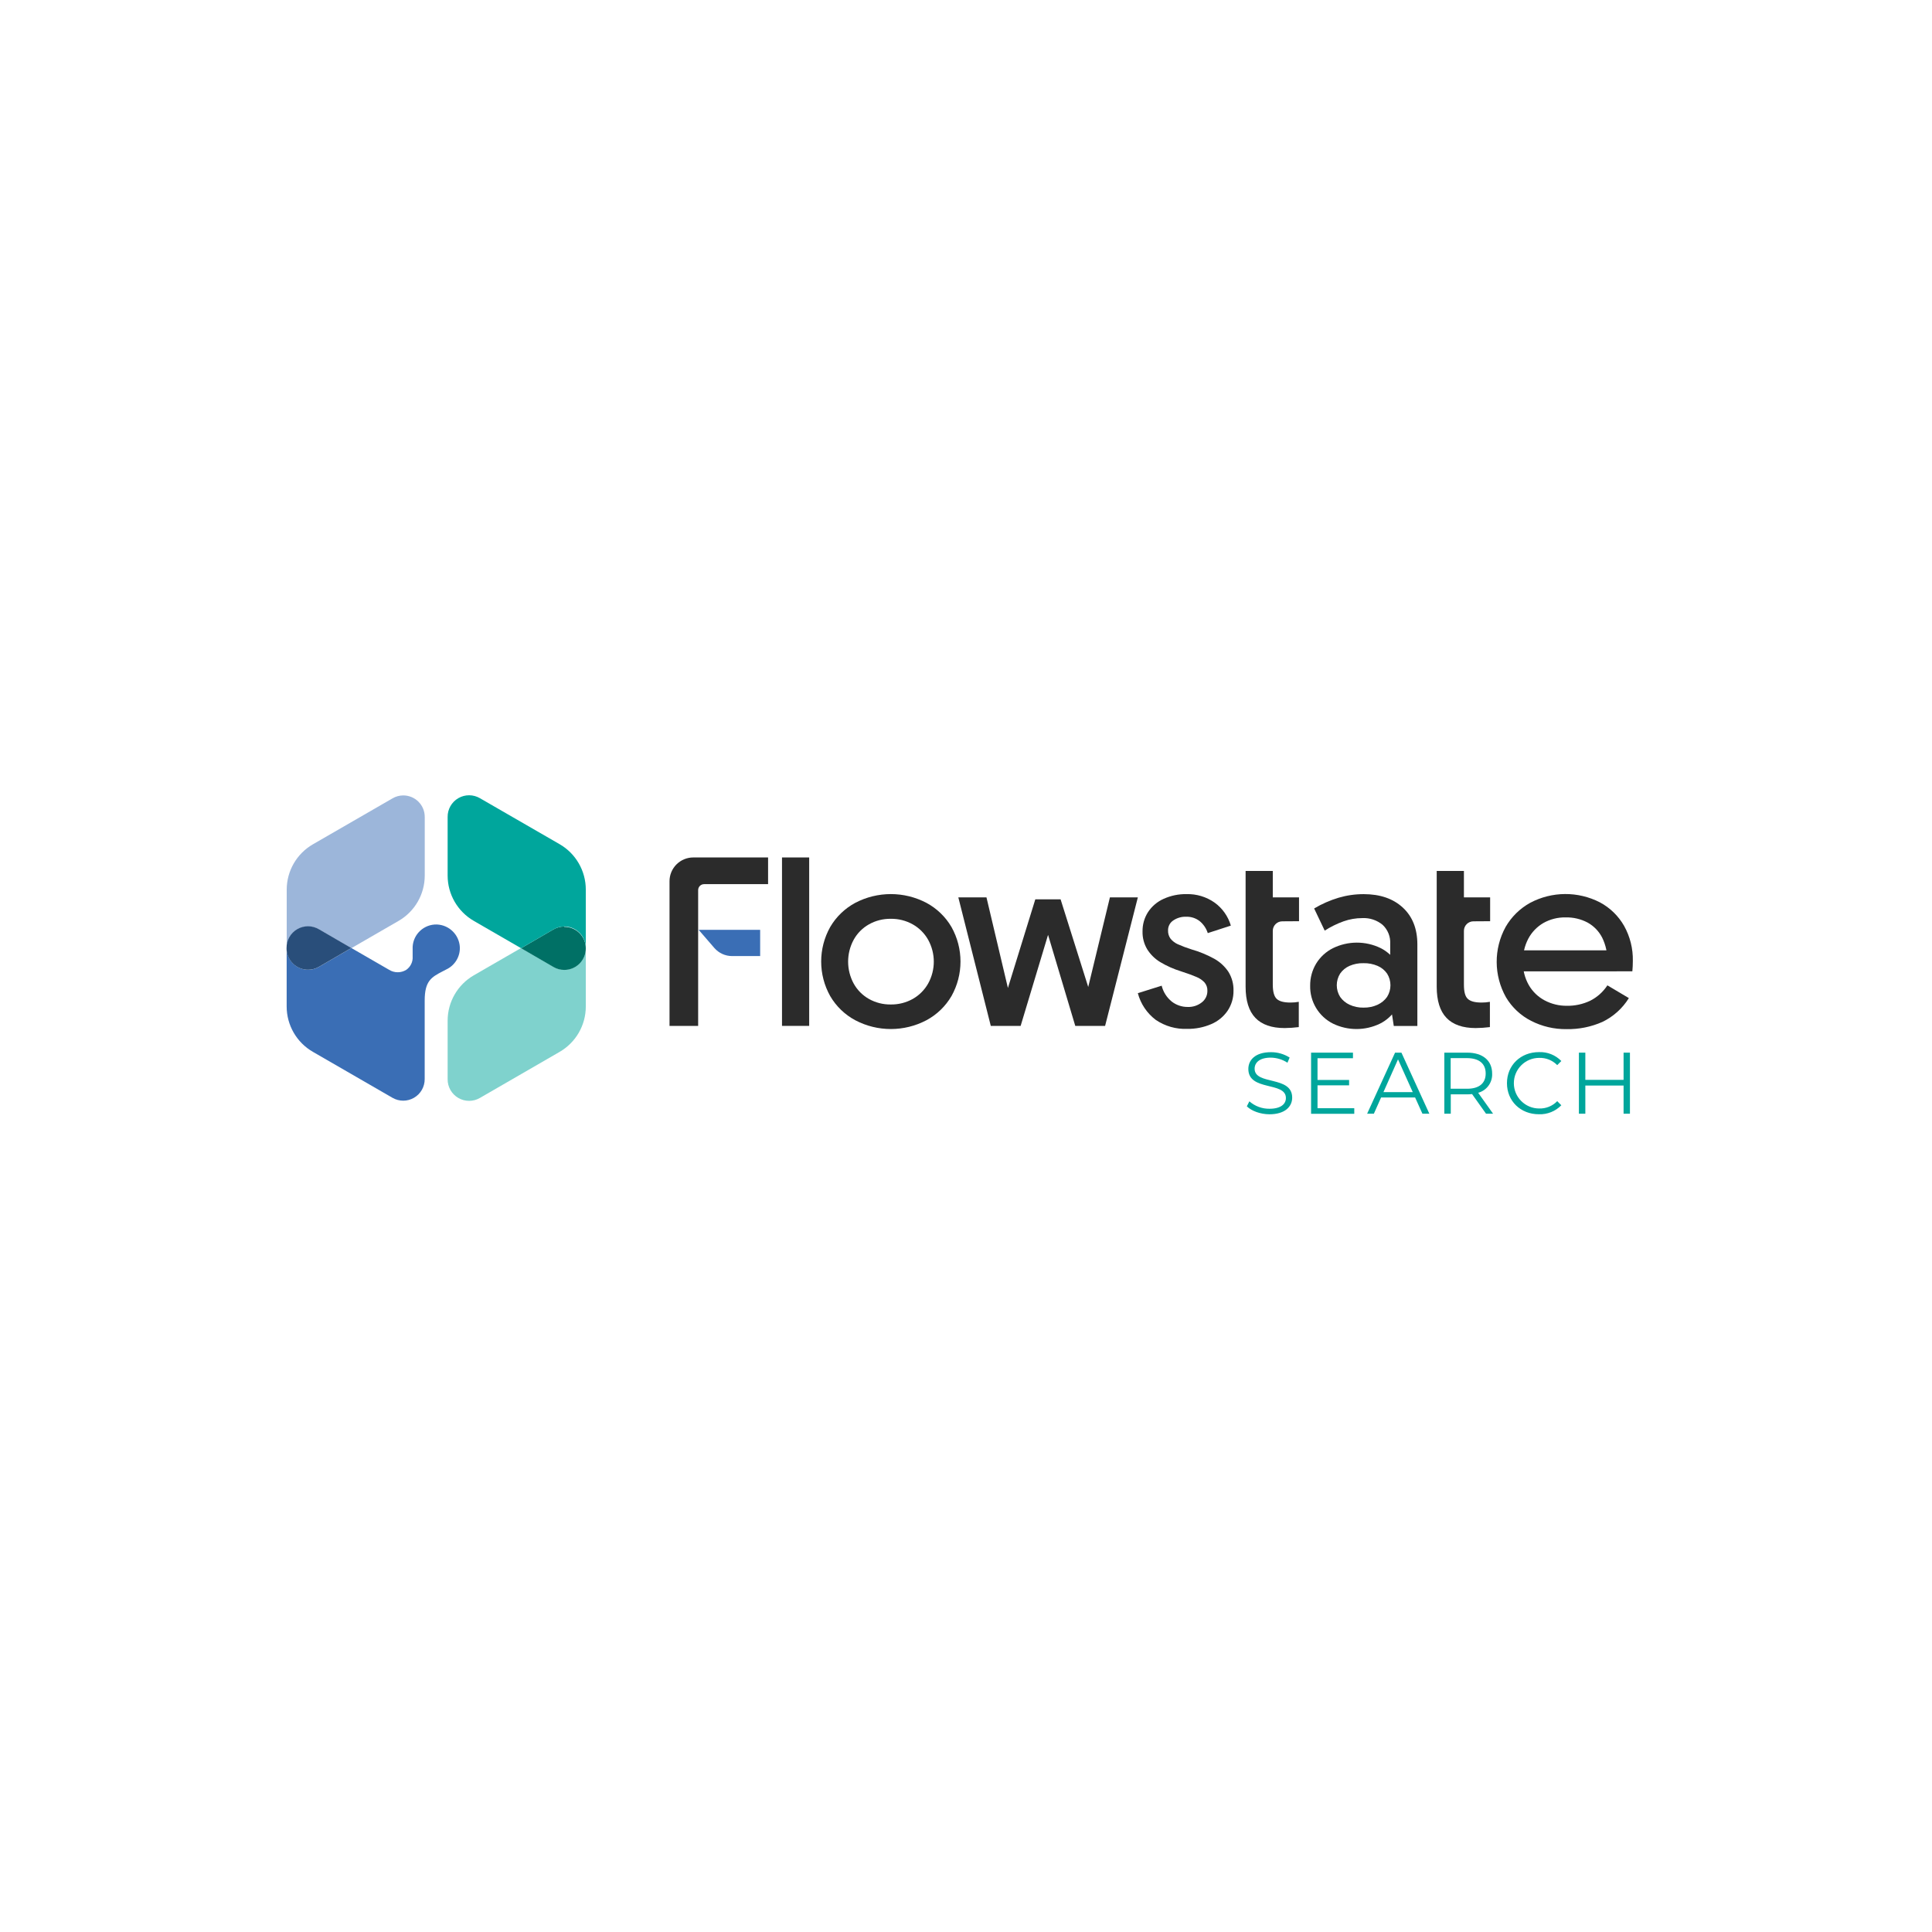
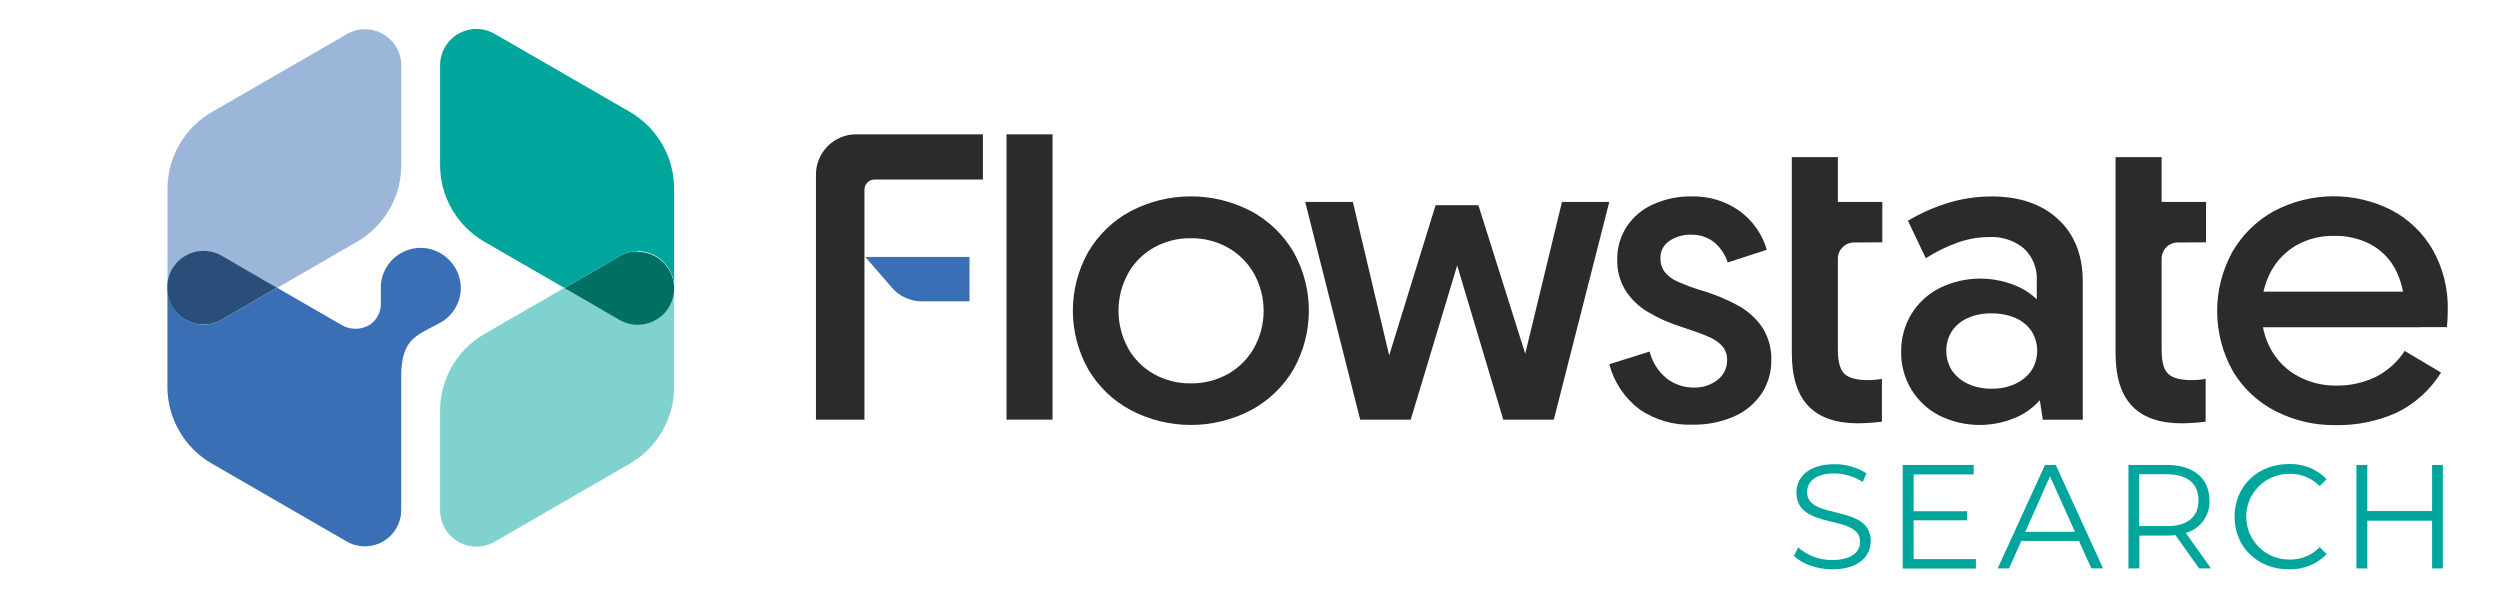
- <svg xmlns="http://www.w3.org/2000/svg" id="Layer_1" data-name="Layer 1" viewBox="0 0 720 720">
+ <svg xmlns="http://www.w3.org/2000/svg" id="Layer_1" data-name="Layer 1" viewBox="70 290 550 130">
  <defs>
    <style>.cls-1{fill:#2b2b2b;}.cls-2{fill:#3a6eb5;}.cls-3{fill:#00a69c;}.cls-4{fill:#7fd2cd;}.cls-5{fill:#007065;}.cls-6{fill:#9cb6da;}.cls-7{fill:#294e7a;}</style>
  </defs>
  <path class="cls-1" d="M249.51,328.41v53.91h10.67v-50.6a2.21,2.21,0,0,1,2.21-2.22h23.85v-9.95H258.37A8.85,8.85,0,0,0,249.51,328.41Z" />
  <path class="cls-2" d="M266.23,353.3a8.75,8.75,0,0,0,6.6,3h10.46v-9.77H260.38Z" />
  <path class="cls-1" d="M291.43,319.55h10.13v62.77H291.43Z" />
  <path class="cls-1" d="M318.72,380.21a23.86,23.86,0,0,1-9.33-9,26.33,26.33,0,0,1,0-25.74,23.93,23.93,0,0,1,9.33-9,28.56,28.56,0,0,1,26.54,0,23.93,23.93,0,0,1,9.33,9,26.33,26.33,0,0,1,0,25.74,23.86,23.86,0,0,1-9.33,9,28.48,28.48,0,0,1-26.54,0Zm21.43-7.93a15.14,15.14,0,0,0,5.74-5.74,16.83,16.83,0,0,0,0-16.32,15.07,15.07,0,0,0-5.74-5.74,16.27,16.27,0,0,0-8.2-2.07,16.11,16.11,0,0,0-8.12,2.07,14.74,14.74,0,0,0-5.69,5.74,17.12,17.12,0,0,0,0,16.32,14.81,14.81,0,0,0,5.69,5.74,16.2,16.2,0,0,0,8.12,2.06A16.37,16.37,0,0,0,340.15,372.28Z" />
  <polygon class="cls-1" points="413.63 334.43 405.55 367.82 395.25 335.15 385.83 335.15 375.62 368.19 367.63 334.43 357.14 334.43 369.24 382.32 380.36 382.32 390.58 348.39 400.72 382.32 411.84 382.32 424.04 334.43 413.63 334.43" />
  <path class="cls-1" d="M430.72,380.08a18.3,18.3,0,0,1-6.68-9.95l8.88-2.79a11,11,0,0,0,3.76,5.92,9.53,9.53,0,0,0,5.92,2,8,8,0,0,0,5.29-1.71,5.33,5.33,0,0,0,2.07-4.3,4.51,4.51,0,0,0-1.13-3.19,8.63,8.63,0,0,0-3-2q-1.83-.81-5.69-2.07a35.37,35.37,0,0,1-7.76-3.45,14.77,14.77,0,0,1-4.84-4.75,12.39,12.39,0,0,1-1.75-6.68,13,13,0,0,1,2.06-7.22,13.55,13.55,0,0,1,5.83-4.93,19.93,19.93,0,0,1,8.52-1.75,17.39,17.39,0,0,1,10.41,3.14,16.15,16.15,0,0,1,6.09,8.6l-8.6,2.79a9.45,9.45,0,0,0-3.05-4.49,7.81,7.81,0,0,0-4.94-1.61,8.1,8.1,0,0,0-4.88,1.39,4.34,4.34,0,0,0-1.93,3.72,4.86,4.86,0,0,0,.94,3.09,7.46,7.46,0,0,0,2.73,2.07A49.51,49.51,0,0,0,444,353.8a40.66,40.66,0,0,1,8.52,3.5,15.36,15.36,0,0,1,5.29,4.89,12.73,12.73,0,0,1,1.88,7,13.11,13.11,0,0,1-2.2,7.49,14,14,0,0,1-6.14,5,21.78,21.78,0,0,1-8.88,1.75A19.45,19.45,0,0,1,430.72,380.08Z" />
  <path class="cls-1" d="M484.11,343.31v-8.88h-9.78v-9.86H464.2V367.7q0,7.82,3.63,11.62t10.9,3.81a46,46,0,0,0,5.29-.36v-9.42a17,17,0,0,1-3.14.27q-3.67,0-5.11-1.39t-1.44-5.33v-20a3.55,3.55,0,0,1,3.55-3.55Z" />
  <path class="cls-1" d="M555.33,343.31v-8.88h-9.77v-9.86H535.42V367.7q0,7.82,3.63,11.62t10.9,3.81a46,46,0,0,0,5.29-.36v-9.42a17,17,0,0,1-3.14.27q-3.68,0-5.11-1.39c-1-.92-1.43-2.7-1.43-5.33v-20a3.54,3.54,0,0,1,3.54-3.55Z" />
  <path class="cls-1" d="M496.83,381.51a15.44,15.44,0,0,1-8.57-14.17,15.62,15.62,0,0,1,2.24-8.25,15.44,15.44,0,0,1,6.24-5.73,20.28,20.28,0,0,1,17.75-.05,14.81,14.81,0,0,1,6.06,5.61,15.76,15.76,0,0,1,2.15,8.25,16.15,16.15,0,0,1-2.29,8.65,15.07,15.07,0,0,1-6.18,5.69,20.1,20.1,0,0,1-17.4,0ZM518,373.08l.8-5.91-.71-5.3V351.74a9,9,0,0,0-2.83-7.08,11,11,0,0,0-7.58-2.51,20.8,20.8,0,0,0-7,1.21,34.85,34.85,0,0,0-7,3.45l-3.94-8.25a40.89,40.89,0,0,1,9.1-4,33,33,0,0,1,9.37-1.34q9.15,0,14.57,5t5.43,13.72v30.4h-8.79Zm-4.62,1.35a8.7,8.7,0,0,0,3.54-2.91,8.14,8.14,0,0,0,0-8.7,8.25,8.25,0,0,0-3.54-2.87,12.65,12.65,0,0,0-5.25-1,12.28,12.28,0,0,0-5.2,1,8.31,8.31,0,0,0-3.5,2.87,8.19,8.19,0,0,0,0,8.7,8.77,8.77,0,0,0,3.5,2.91,11.84,11.84,0,0,0,5.2,1.08A12.19,12.19,0,0,0,513.42,374.43Z" />
  <path class="cls-1" d="M570.6,380.44a23,23,0,0,1-9.37-8.79,27,27,0,0,1-.14-26.19,23.86,23.86,0,0,1,9.15-9,28.09,28.09,0,0,1,26-.18,22.71,22.71,0,0,1,9,8.74,25.71,25.71,0,0,1,3.27,13.1c0,1.31-.06,2.6-.18,3.85h-9.77a21.78,21.78,0,0,0,.45-3.67,19,19,0,0,0-1.93-8.88,13.36,13.36,0,0,0-5.43-5.61,16.68,16.68,0,0,0-8.16-1.92,16.2,16.2,0,0,0-8.34,2.1,14.82,14.82,0,0,0-5.6,5.83,17.65,17.65,0,0,0-2,8.57,16.81,16.81,0,0,0,2.2,8.74,14.81,14.81,0,0,0,5.92,5.7,17.28,17.28,0,0,0,8.2,2,19.54,19.54,0,0,0,8.74-1.88,16.58,16.58,0,0,0,6.42-5.74l8,4.75a23.69,23.69,0,0,1-9.87,8.88,31.59,31.59,0,0,1-13.36,2.69A28.18,28.18,0,0,1,570.6,380.44Zm-5.92-26.28h37.84V362H564.68Z" />
  <path class="cls-3" d="M464.66,412.29l.94-1.86a11.14,11.14,0,0,0,7.51,2.77c4.26,0,6.11-1.79,6.11-4,0-6.25-14-2.41-14-10.83,0-3.35,2.6-6.25,8.39-6.25a12.81,12.81,0,0,1,7,2l-.81,1.92a11.71,11.71,0,0,0-6.24-1.89c-4.16,0-6,1.86-6,4.13,0,6.25,14,2.47,14,10.77,0,3.34-2.67,6.21-8.49,6.21C469.7,415.25,466.35,414,464.66,412.29Z" />
  <path class="cls-3" d="M504.7,413v2.08H488.6V392.29h15.61v2.08H491v8.1h11.77v2H491V413Z" />
  <path class="cls-3" d="M527.37,409H514.69L512,415.05h-2.51l10.41-22.76h2.37l10.41,22.76H530.1Zm-.88-2L521,394.79,515.57,407Z" />
  <path class="cls-3" d="M553.8,415.05l-5.2-7.32a15.14,15.14,0,0,1-1.82.1h-6.12v7.22h-2.4V392.29h8.52c5.78,0,9.3,2.93,9.3,7.8a7.07,7.07,0,0,1-5.21,7.16l5.56,7.8Zm-.13-15c0-3.64-2.41-5.72-7-5.72h-6.05v11.41h6.05C551.26,405.78,553.67,403.67,553.67,400.09Z" />
  <path class="cls-3" d="M561.6,403.67c0-6.67,5.07-11.58,11.94-11.58a11,11,0,0,1,8.32,3.32l-1.53,1.53a9,9,0,0,0-6.73-2.7,9.43,9.43,0,1,0,0,18.86,8.92,8.92,0,0,0,6.73-2.73l1.53,1.53a11.08,11.08,0,0,1-8.36,3.35C566.67,415.25,561.6,410.34,561.6,403.67Z" />
  <path class="cls-3" d="M607.43,392.29v22.76h-2.37v-10.5H590.81v10.5h-2.4V392.29h2.4v10.14h14.25V392.29Z" />
  <path class="cls-4" d="M218.31,353.34h0a8,8,0,0,1-8.05,8.05,7.91,7.91,0,0,1-4-1.09l-12.06-7-17.62,10.17a19.52,19.52,0,0,0-9.76,16.9v21.78a8,8,0,0,0,12.06,7L208.56,392a19.52,19.52,0,0,0,9.75-16.9V353.34h0" />
  <path class="cls-5" d="M210.26,345.29a8,8,0,0,0-4,1.08l-12.06,7,12.06,7a7.91,7.91,0,0,0,4,1.09,8,8,0,0,0,8.05-8.05h0a8,8,0,0,0-8.05-8" />
  <path class="cls-6" d="M118.86,346.37l12.06,7,17.62-10.18a19.5,19.5,0,0,0,9.75-16.89V304.48a8,8,0,0,0-8-8.05,7.91,7.91,0,0,0-4,1.09l-29.68,17.13a19.52,19.52,0,0,0-9.76,16.9v21.79A8,8,0,0,1,118.86,346.37Z" />
  <path class="cls-3" d="M206.26,346.37l-12.06,7-17.62-10.18a19.49,19.49,0,0,1-9.76-16.89V304.48a8,8,0,0,1,12.06-7l29.68,17.13a19.53,19.53,0,0,1,9.75,16.9v21.79A8,8,0,0,0,206.26,346.37Z" />
  <path class="cls-2" d="M162.83,344.53a8.8,8.8,0,0,0-9.05,8.33h0v3.58a5.59,5.59,0,0,1-2.39,5,6.07,6.07,0,0,1-6.34,0l-14.1-8.14-12.06,7a8,8,0,0,1-12.06-7h0v21.78a19.51,19.51,0,0,0,9.76,16.9l29.68,17.14a8,8,0,0,0,12-7V372.86c0-7.28,2.53-8.71,6.56-10.8l1.54-.8h0a8.79,8.79,0,0,0,5-8.27A8.92,8.92,0,0,0,162.83,344.53Z" />
  <path class="cls-7" d="M114.85,361.39a8,8,0,0,0,4-1.09l12.06-7-12.06-7a8,8,0,0,0-12.06,7h0A8,8,0,0,0,114.85,361.39Z" />
</svg>
